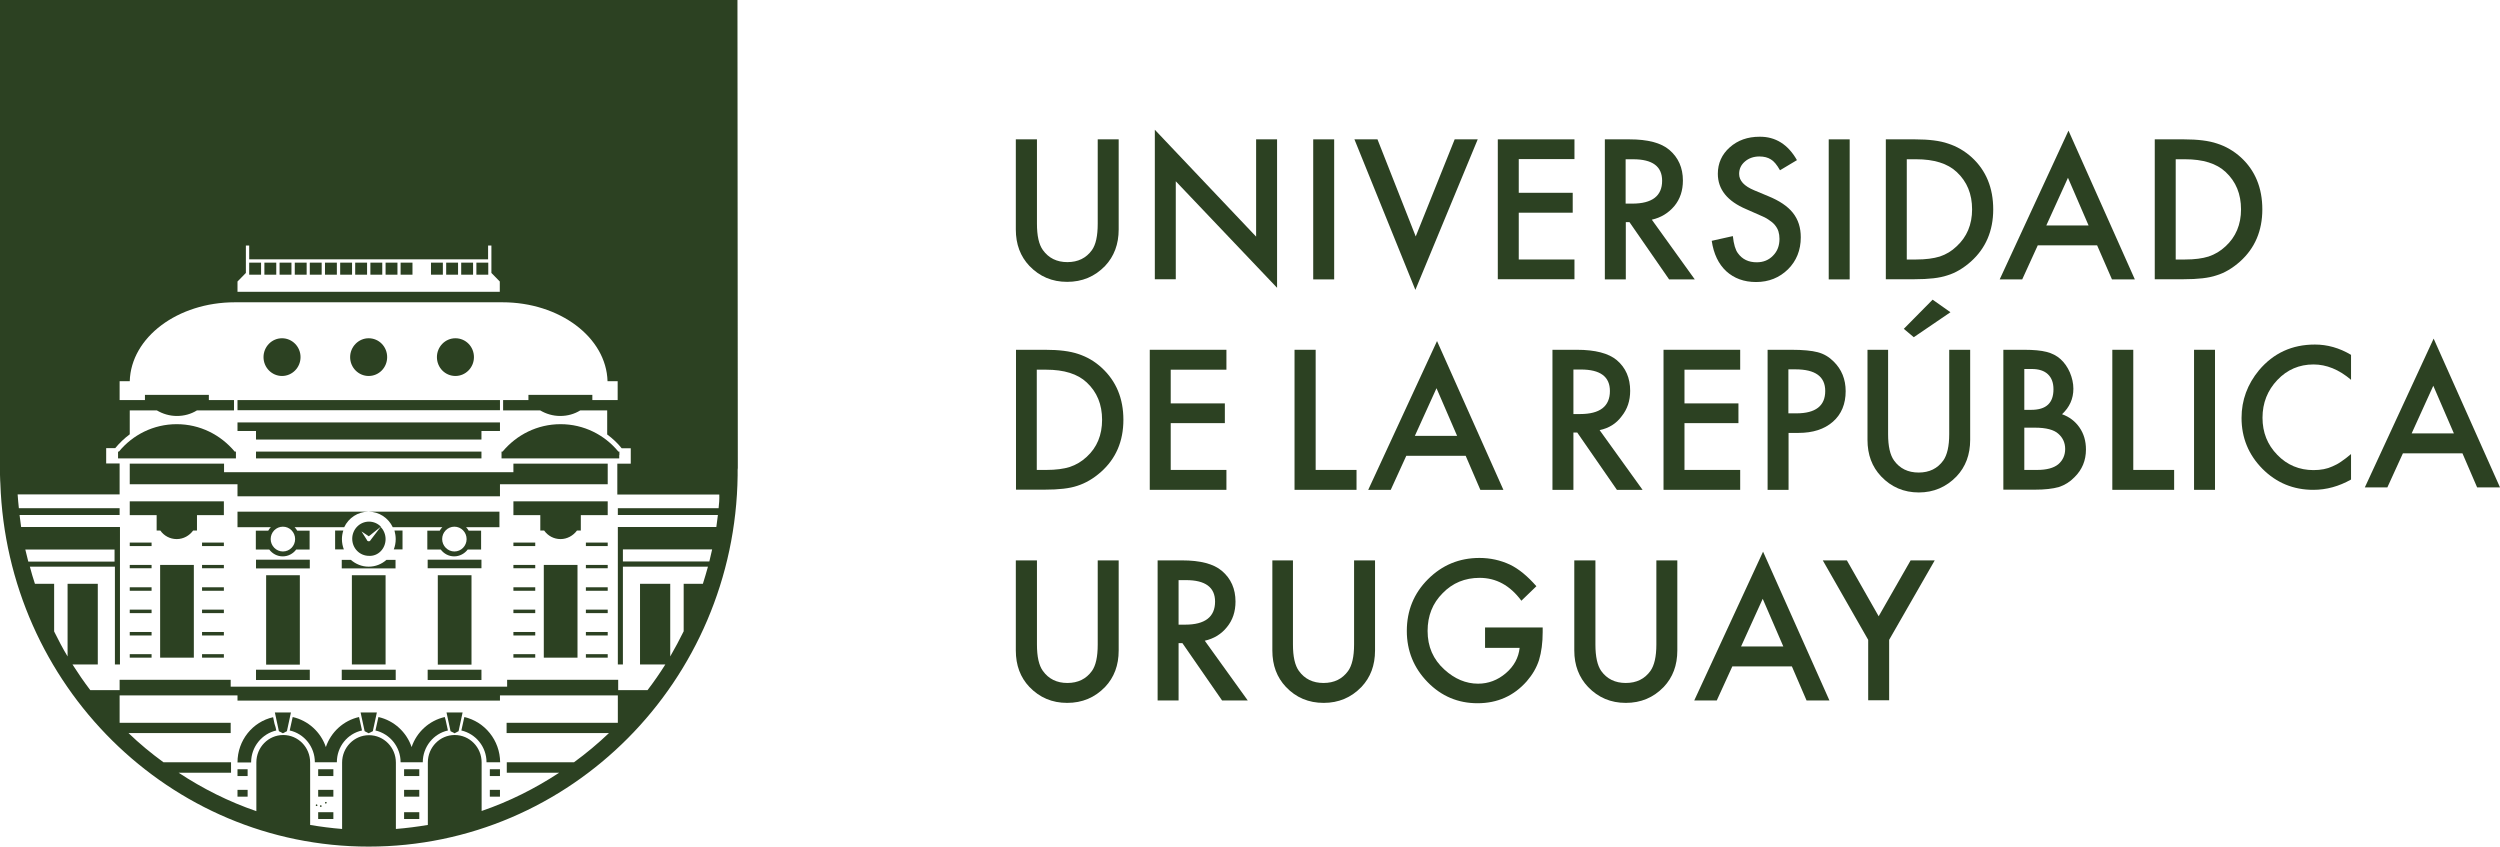
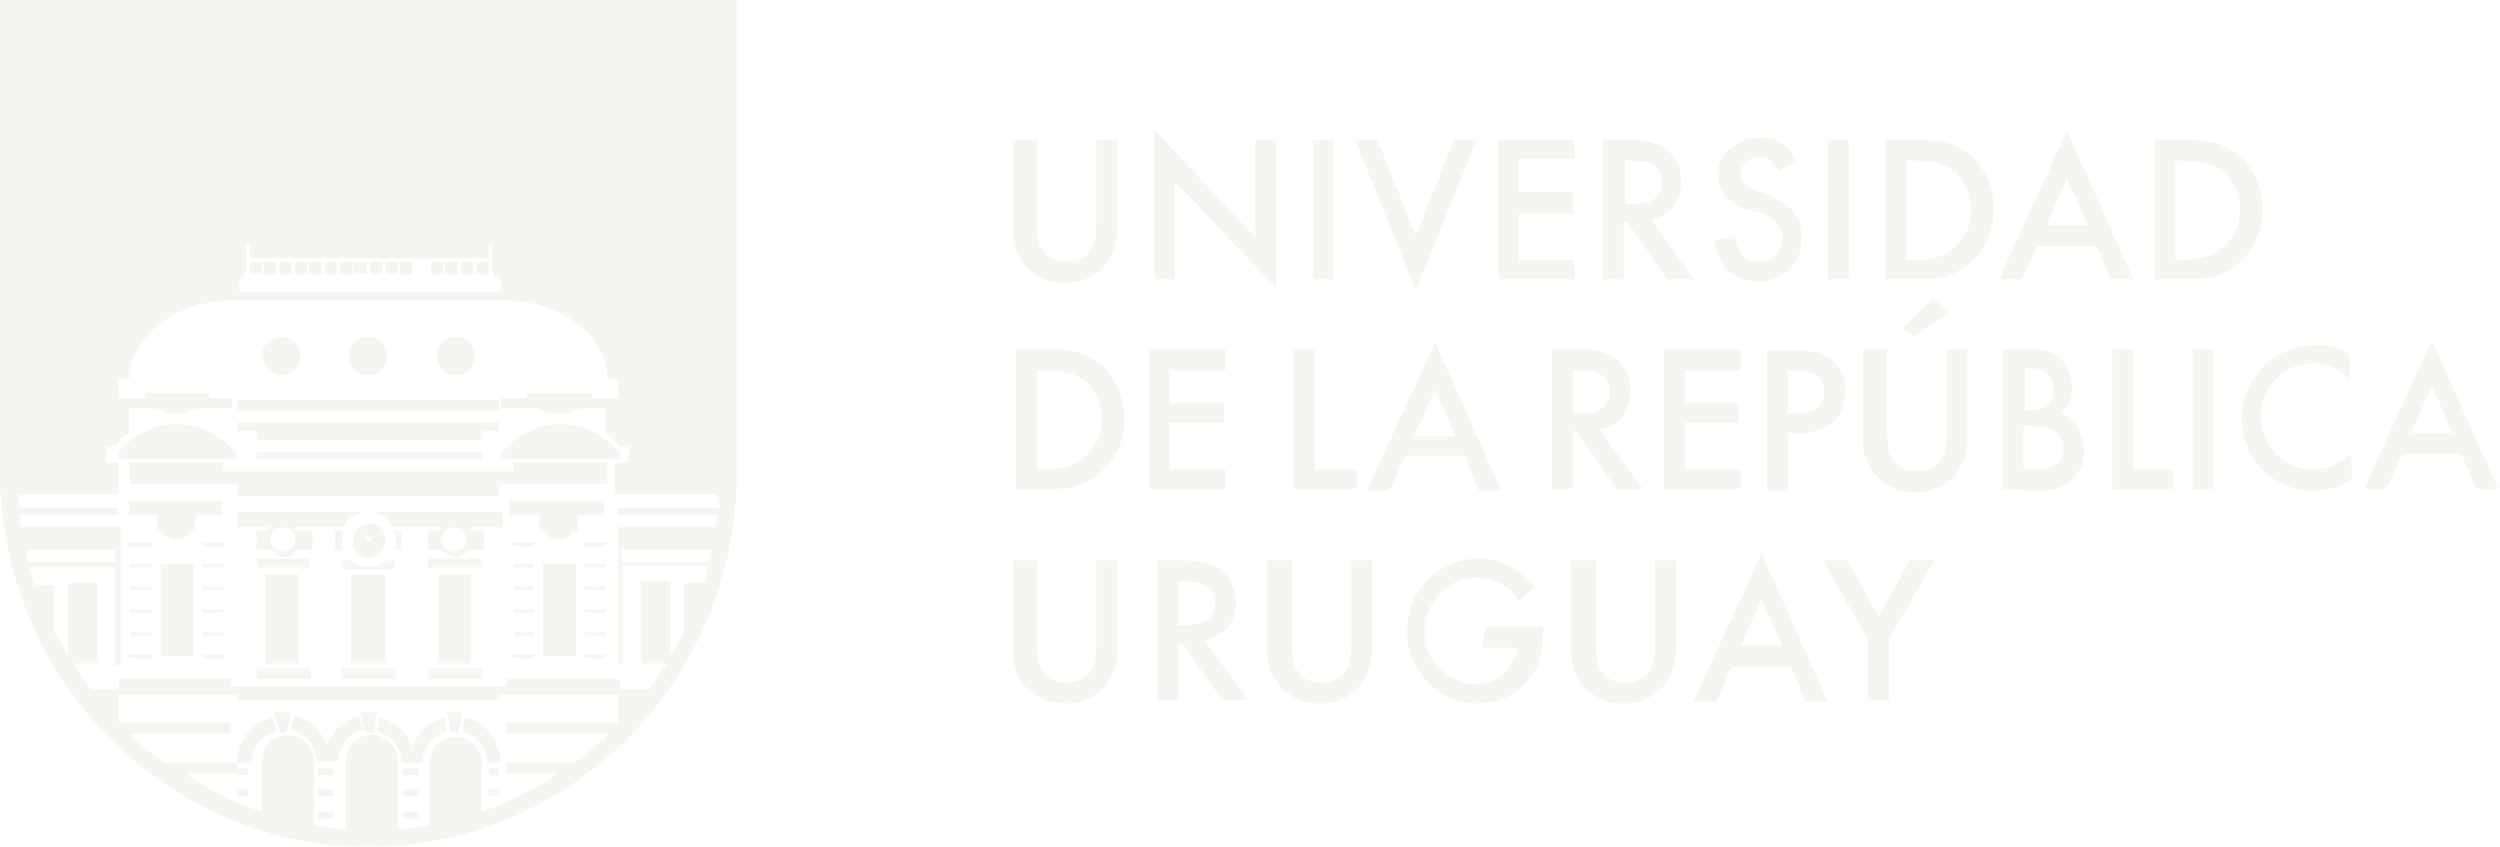
- <svg xmlns="http://www.w3.org/2000/svg" version="1.1" id="Capa_1" x="0px" y="0px" viewBox="0 0 143.16 48.48" style="enable-background:new 0 0 143.16 48.48;" xml:space="preserve">
+ <svg xmlns="http://www.w3.org/2000/svg" version="1.1" id="Capa_1" x="0px" y="0px" viewBox="0 0 143.2 48.5" style="enable-background:new 0 0 143.2 48.5;" xml:space="preserve">
  <style type="text/css">
- 	.st0{fill:#2C4122;}
+ 	.st0{fill:#F5F5F2;}
</style>
  <g>
-     <path class="st0" d="M59.38,7.98v4.83c0,0.69,0.11,1.19,0.34,1.51c0.33,0.46,0.8,0.69,1.4,0.69c0.61,0,1.08-0.23,1.41-0.69   c0.22-0.31,0.33-0.81,0.33-1.51V7.98h1.2v5.16c0,0.84-0.26,1.54-0.78,2.09c-0.59,0.61-1.31,0.91-2.17,0.91   c-0.86,0-1.57-0.3-2.16-0.91c-0.52-0.55-0.78-1.24-0.78-2.09V7.98H59.38z" />
-     <polygon class="st0" points="66.13,15.99 66.13,7.43 71.93,13.55 71.93,7.98 73.13,7.98 73.13,16.48 67.33,10.38 67.33,15.99  " />
-     <rect x="75.2" y="7.98" class="st0" width="1.2" height="8.02" />
-     <polygon class="st0" points="78.88,7.98 81.07,13.54 83.3,7.98 84.62,7.98 81.05,16.6 77.56,7.98  " />
-     <polygon class="st0" points="90.16,9.11 86.97,9.11 86.97,11.04 90.06,11.04 90.06,12.18 86.97,12.18 86.97,14.86 90.16,14.86    90.16,15.99 85.77,15.99 85.77,7.98 90.16,7.98  " />
-     <path class="st0" d="M93.09,11.66h0.38c1.14,0,1.71-0.44,1.71-1.31c0-0.82-0.55-1.23-1.66-1.23h-0.43V11.66z M94.59,12.58   l2.46,3.42h-1.47l-2.27-3.28h-0.21v3.28h-1.2V7.98h1.41c1.05,0,1.81,0.2,2.28,0.6c0.52,0.44,0.78,1.03,0.78,1.76   c0,0.57-0.16,1.06-0.49,1.46C95.54,12.2,95.12,12.46,94.59,12.58" />
-     <path class="st0" d="M102.9,9.17l-0.97,0.58c-0.18-0.32-0.36-0.53-0.52-0.62c-0.17-0.11-0.39-0.17-0.66-0.17   c-0.33,0-0.61,0.1-0.83,0.29c-0.22,0.19-0.33,0.42-0.33,0.71c0,0.39,0.29,0.7,0.87,0.94l0.79,0.33c0.64,0.26,1.12,0.58,1.42,0.96   c0.3,0.38,0.45,0.84,0.45,1.4c0,0.74-0.25,1.35-0.73,1.83c-0.49,0.48-1.1,0.73-1.83,0.73c-0.69,0-1.26-0.21-1.71-0.62   c-0.44-0.41-0.72-0.99-0.83-1.74l1.21-0.27c0.05,0.47,0.15,0.8,0.29,0.98c0.25,0.35,0.61,0.52,1.08,0.52   c0.38,0,0.69-0.13,0.93-0.38c0.25-0.25,0.37-0.57,0.37-0.96c0-0.16-0.02-0.3-0.06-0.43c-0.04-0.13-0.11-0.25-0.2-0.36   c-0.09-0.11-0.21-0.21-0.35-0.3c-0.14-0.1-0.32-0.19-0.52-0.27L100,11.98c-1.09-0.46-1.63-1.14-1.63-2.03   c0-0.6,0.23-1.11,0.68-1.51c0.46-0.41,1.03-0.61,1.71-0.61C101.67,7.82,102.39,8.27,102.9,9.17" />
-     <rect x="104.72" y="7.98" class="st0" width="1.2" height="8.02" />
-     <path class="st0" d="M109.19,14.86h0.54c0.54,0,0.99-0.06,1.35-0.17c0.36-0.12,0.68-0.31,0.96-0.58c0.59-0.54,0.89-1.25,0.89-2.12   c0-0.88-0.29-1.59-0.88-2.14c-0.52-0.49-1.3-0.73-2.32-0.73h-0.54V14.86z M107.99,16V7.98h1.67c0.8,0,1.43,0.08,1.89,0.24   c0.5,0.16,0.95,0.42,1.36,0.79c0.82,0.75,1.23,1.75,1.23,2.98c0,1.23-0.43,2.23-1.28,2.99c-0.43,0.38-0.88,0.65-1.35,0.79   c-0.44,0.15-1.06,0.22-1.87,0.22H107.99z" />
-     <path class="st0" d="M119.6,12.91l-1.18-2.73l-1.24,2.73H119.6z M120.09,14.05h-3.4l-0.89,1.95h-1.29l3.94-8.52l3.8,8.52h-1.31   L120.09,14.05z" />
-     <path class="st0" d="M124.59,14.86h0.54c0.54,0,0.99-0.06,1.34-0.17c0.36-0.12,0.68-0.31,0.97-0.58c0.59-0.54,0.89-1.25,0.89-2.12   c0-0.88-0.29-1.59-0.88-2.14c-0.52-0.49-1.3-0.73-2.32-0.73h-0.54V14.86z M123.39,16V7.98h1.67c0.8,0,1.43,0.08,1.9,0.24   c0.5,0.16,0.95,0.42,1.36,0.79c0.82,0.75,1.23,1.75,1.23,2.98c0,1.23-0.43,2.23-1.28,2.99c-0.43,0.38-0.88,0.65-1.35,0.79   c-0.44,0.15-1.06,0.22-1.87,0.22H123.39z" />
-     <path class="st0" d="M59.38,26.91h0.54c0.54,0,0.99-0.06,1.34-0.17c0.36-0.12,0.68-0.31,0.97-0.58c0.59-0.54,0.88-1.25,0.88-2.12   c0-0.88-0.29-1.59-0.88-2.14c-0.52-0.49-1.3-0.73-2.32-0.73h-0.54V26.91z M58.18,28.05v-8.02h1.67c0.8,0,1.43,0.08,1.89,0.24   c0.5,0.16,0.95,0.42,1.36,0.8c0.82,0.76,1.23,1.75,1.23,2.97c0,1.23-0.43,2.23-1.29,2.99c-0.43,0.38-0.88,0.64-1.35,0.79   c-0.44,0.15-1.06,0.22-1.87,0.22H58.18z" />
-     <polygon class="st0" points="70.23,21.17 67.04,21.17 67.04,23.1 70.14,23.1 70.14,24.23 67.04,24.23 67.04,26.91 70.23,26.91    70.23,28.05 65.84,28.05 65.84,20.03 70.23,20.03  " />
-     <polygon class="st0" points="75.34,20.03 75.34,26.91 77.68,26.91 77.68,28.05 74.13,28.05 74.13,20.03  " />
-     <path class="st0" d="M83.44,24.96l-1.18-2.73l-1.24,2.73H83.44z M83.93,26.1h-3.4l-0.89,1.95h-1.29l3.94-8.52l3.8,8.52h-1.32   L83.93,26.1z" />
-     <path class="st0" d="M90.1,23.71h0.38c1.14,0,1.71-0.44,1.71-1.32c0-0.82-0.55-1.23-1.66-1.23H90.1V23.71z M91.6,24.63l2.46,3.42   h-1.47l-2.27-3.28H90.1v3.28h-1.2v-8.02h1.4c1.05,0,1.81,0.2,2.28,0.59c0.52,0.44,0.77,1.03,0.77,1.76c0,0.57-0.16,1.05-0.49,1.46   C92.55,24.26,92.13,24.52,91.6,24.63" />
-     <polygon class="st0" points="99.65,21.17 96.46,21.17 96.46,23.1 99.55,23.1 99.55,24.23 96.46,24.23 96.46,26.91 99.65,26.91    99.65,28.05 95.26,28.05 95.26,20.03 99.65,20.03  " />
-     <path class="st0" d="M102.42,23.67h0.45c1.1,0,1.65-0.43,1.65-1.28c0-0.83-0.57-1.24-1.71-1.24h-0.4V23.67z M102.42,24.79v3.26   h-1.2v-8.02h1.36c0.67,0,1.17,0.05,1.51,0.14c0.35,0.09,0.65,0.27,0.91,0.53c0.46,0.45,0.69,1.02,0.69,1.7   c0,0.73-0.24,1.32-0.73,1.75c-0.49,0.43-1.15,0.64-1.97,0.64H102.42z" />
-     <path class="st0" d="M111.69,17.88l-2.1,1.43l-0.57-0.48l1.65-1.67L111.69,17.88z M108.12,20.03v4.83c0,0.69,0.11,1.19,0.34,1.51   c0.33,0.46,0.8,0.69,1.41,0.69c0.61,0,1.08-0.23,1.41-0.69c0.22-0.31,0.34-0.81,0.34-1.51v-4.83h1.2v5.16   c0,0.84-0.26,1.54-0.78,2.09c-0.59,0.61-1.31,0.92-2.16,0.92c-0.86,0-1.58-0.31-2.16-0.92c-0.52-0.55-0.78-1.24-0.78-2.09v-5.16   H108.12z" />
-     <path class="st0" d="M115.92,26.91h0.74c0.54,0,0.94-0.11,1.2-0.32c0.27-0.23,0.4-0.53,0.4-0.88c0-0.35-0.13-0.64-0.39-0.87   c-0.25-0.23-0.7-0.35-1.34-0.35h-0.61V26.91z M115.92,23.47h0.38c0.45,0,0.77-0.1,0.98-0.3c0.21-0.2,0.31-0.49,0.31-0.88   c0-0.38-0.11-0.66-0.32-0.86c-0.21-0.2-0.52-0.3-0.93-0.3h-0.42V23.47z M114.72,28.05v-8.02h1.2c0.53,0,0.96,0.04,1.27,0.12   c0.32,0.08,0.59,0.22,0.81,0.42c0.22,0.2,0.4,0.46,0.53,0.76c0.13,0.31,0.2,0.62,0.2,0.93c0,0.58-0.22,1.06-0.65,1.46   c0.42,0.15,0.75,0.4,1,0.76c0.25,0.36,0.37,0.78,0.37,1.26c0,0.63-0.22,1.16-0.66,1.59c-0.26,0.27-0.56,0.45-0.89,0.56   c-0.36,0.1-0.81,0.15-1.36,0.15H114.72z" />
-     <polygon class="st0" points="122.16,20.03 122.16,26.91 124.5,26.91 124.5,28.05 120.96,28.05 120.96,20.03  " />
-     <rect x="125.64" y="20.03" class="st0" width="1.2" height="8.02" />
-     <path class="st0" d="M134.63,20.32v1.43c-0.69-0.59-1.41-0.88-2.15-0.88c-0.82,0-1.51,0.3-2.07,0.89   c-0.56,0.59-0.85,1.31-0.85,2.16c0,0.84,0.28,1.55,0.85,2.13c0.56,0.58,1.26,0.87,2.07,0.87c0.42,0,0.78-0.07,1.08-0.21   c0.17-0.07,0.34-0.16,0.51-0.28c0.18-0.12,0.36-0.26,0.56-0.43v1.46c-0.69,0.39-1.41,0.59-2.16,0.59c-1.14,0-2.11-0.4-2.91-1.2   c-0.8-0.81-1.2-1.78-1.2-2.92c0-1.02,0.34-1.93,1-2.73c0.83-0.98,1.89-1.47,3.2-1.47C133.27,19.73,133.96,19.92,134.63,20.32" />
-     <path class="st0" d="M140.52,24.82l-1.18-2.73l-1.24,2.73H140.52z M141.01,25.96h-3.41l-0.89,1.95h-1.29l3.94-8.52l3.8,8.52h-1.31   L141.01,25.96z" />
-     <path class="st0" d="M59.38,32.09v4.82c0,0.69,0.11,1.19,0.34,1.51c0.33,0.46,0.8,0.69,1.4,0.69c0.61,0,1.08-0.23,1.41-0.69   c0.22-0.31,0.33-0.81,0.33-1.51v-4.82h1.2v5.16c0,0.85-0.26,1.54-0.78,2.09c-0.59,0.61-1.31,0.91-2.17,0.91   c-0.86,0-1.57-0.3-2.16-0.91c-0.52-0.55-0.78-1.24-0.78-2.09v-5.16H59.38z" />
-     <path class="st0" d="M67.49,35.77h0.38c1.13,0,1.71-0.44,1.71-1.32c0-0.82-0.56-1.23-1.66-1.23h-0.43V35.77z M68.99,36.69   l2.46,3.42h-1.47l-2.27-3.28h-0.22v3.28h-1.2v-8.02h1.4c1.05,0,1.81,0.2,2.28,0.6c0.52,0.44,0.78,1.03,0.78,1.76   c0,0.57-0.16,1.06-0.49,1.46C69.94,36.31,69.52,36.57,68.99,36.69" />
-     <path class="st0" d="M74.04,32.09v4.82c0,0.69,0.11,1.19,0.34,1.51c0.33,0.46,0.8,0.69,1.41,0.69c0.61,0,1.08-0.23,1.41-0.69   c0.22-0.31,0.34-0.81,0.34-1.51v-4.82h1.2v5.16c0,0.85-0.26,1.54-0.78,2.09c-0.59,0.61-1.31,0.91-2.16,0.91   c-0.86,0-1.58-0.3-2.16-0.91c-0.52-0.55-0.78-1.24-0.78-2.09v-5.16H74.04z" />
-     <path class="st0" d="M85.05,35.93h3.29v0.27c0,0.6-0.07,1.14-0.21,1.6c-0.14,0.43-0.37,0.83-0.7,1.21   c-0.74,0.84-1.68,1.26-2.82,1.26c-1.11,0-2.07-0.4-2.86-1.21c-0.79-0.81-1.19-1.79-1.19-2.93c0-1.16,0.4-2.15,1.21-2.96   c0.81-0.81,1.79-1.22,2.95-1.22c0.62,0,1.2,0.13,1.74,0.38c0.52,0.25,1.02,0.67,1.52,1.24l-0.86,0.83   c-0.65-0.88-1.45-1.31-2.39-1.31c-0.84,0-1.55,0.29-2.12,0.88c-0.57,0.57-0.86,1.29-0.86,2.16c0,0.9,0.32,1.63,0.96,2.21   c0.59,0.54,1.24,0.81,1.93,0.81c0.59,0,1.12-0.2,1.59-0.6c0.47-0.4,0.73-0.89,0.79-1.45h-1.98V35.93z" />
-     <path class="st0" d="M91.36,32.09v4.82c0,0.69,0.11,1.19,0.33,1.51c0.33,0.46,0.8,0.69,1.41,0.69c0.61,0,1.08-0.23,1.41-0.69   c0.22-0.31,0.34-0.81,0.34-1.51v-4.82h1.2v5.16c0,0.85-0.26,1.54-0.78,2.09c-0.59,0.61-1.31,0.91-2.17,0.91   c-0.86,0-1.57-0.3-2.16-0.91c-0.52-0.55-0.79-1.24-0.79-2.09v-5.16H91.36z" />
-     <path class="st0" d="M102.12,37.02l-1.18-2.73l-1.24,2.73H102.12z M102.61,38.16H99.2l-0.89,1.95h-1.29l3.94-8.52l3.8,8.52h-1.31   L102.61,38.16z" />
-     <polygon class="st0" points="106.98,36.64 104.38,32.09 105.76,32.09 107.58,35.29 109.41,32.09 110.79,32.09 108.18,36.64    108.18,40.1 106.98,40.1  " />
-     <polygon class="st0" points="13.6,45.23 13.6,45.33 13.6,45.62 14.18,45.62 14.18,45.33 14.18,45.23  " />
-     <rect x="13.6" y="44.05" class="st0" width="0.58" height="0.39" />
-     <polygon class="st0" points="16.2,40.8 15.74,40.8 15.97,41.87 16.2,41.99 16.43,41.87 16.66,40.8  " />
-     <rect x="18.22" y="46.51" class="st0" width="0.87" height="0.39" />
-     <rect x="18.22" y="45.23" class="st0" width="0.87" height="0.39" />
-     <rect x="18.22" y="44.05" class="st0" width="0.87" height="0.39" />
-     <polygon class="st0" points="21.11,40.8 20.65,40.8 20.88,41.87 21.11,41.99 21.35,41.87 21.58,40.8  " />
-     <rect x="23.14" y="46.51" class="st0" width="0.87" height="0.39" />
-     <rect x="23.14" y="45.23" class="st0" width="0.87" height="0.39" />
-     <rect x="23.14" y="44.05" class="st0" width="0.87" height="0.39" />
-     <polygon class="st0" points="26.03,40.8 25.57,40.8 25.8,41.87 26.03,41.99 26.26,41.87 26.49,40.8  " />
-     <polygon class="st0" points="28.05,45.23 28.05,45.33 28.05,45.62 28.63,45.62 28.63,45.33 28.63,45.23  " />
-     <rect x="28.05" y="44.05" class="st0" width="0.58" height="0.39" />
-     <rect x="33.55" y="36.19" class="st0" width="1.25" height="0.2" />
-     <rect x="33.55" y="37.46" class="st0" width="1.25" height="0.2" />
-     <rect x="33.55" y="34.91" class="st0" width="1.25" height="0.2" />
-     <rect x="33.55" y="33.63" class="st0" width="1.25" height="0.2" />
-     <rect x="33.55" y="32.35" class="st0" width="1.25" height="0.19" />
-     <rect x="33.55" y="31.07" class="st0" width="1.25" height="0.2" />
-     <rect x="31.14" y="32.35" class="st0" width="1.93" height="5.31" />
-     <rect x="29.4" y="36.19" class="st0" width="1.25" height="0.2" />
-     <rect x="29.4" y="37.46" class="st0" width="1.25" height="0.2" />
-     <rect x="29.4" y="34.91" class="st0" width="1.25" height="0.2" />
-     <rect x="29.4" y="33.63" class="st0" width="1.25" height="0.2" />
-     <rect x="29.4" y="32.35" class="st0" width="1.25" height="0.19" />
-     <rect x="29.4" y="31.07" class="st0" width="1.25" height="0.2" />
-     <rect x="24.49" y="38.35" class="st0" width="3.08" height="0.59" />
-     <rect x="25.07" y="32.94" class="st0" width="1.93" height="5.12" />
-     <polygon class="st0" points="19.57,38.35 19.57,38.94 22.66,38.94 22.66,38.35 21.11,38.35  " />
-     <polygon class="st0" points="22.08,38.05 22.08,32.94 21.11,32.94 20.15,32.94 20.15,38.05 21.11,38.05  " />
-     <rect x="14.66" y="38.35" class="st0" width="3.08" height="0.59" />
-     <rect x="15.24" y="32.94" class="st0" width="1.93" height="5.12" />
-     <rect x="11.57" y="36.19" class="st0" width="1.25" height="0.2" />
-     <rect x="11.57" y="37.46" class="st0" width="1.25" height="0.2" />
-     <rect x="11.57" y="34.91" class="st0" width="1.25" height="0.2" />
-     <rect x="11.57" y="33.63" class="st0" width="1.25" height="0.2" />
-     <rect x="11.57" y="32.35" class="st0" width="1.25" height="0.19" />
-     <rect x="11.57" y="31.07" class="st0" width="1.25" height="0.2" />
-     <rect x="9.17" y="32.35" class="st0" width="1.93" height="5.31" />
-     <rect x="7.43" y="34.91" class="st0" width="1.25" height="0.2" />
-     <rect x="7.43" y="36.19" class="st0" width="1.25" height="0.2" />
-     <rect x="7.43" y="33.63" class="st0" width="1.25" height="0.2" />
-     <rect x="7.43" y="32.35" class="st0" width="1.25" height="0.19" />
-     <rect x="7.43" y="31.07" class="st0" width="1.25" height="0.2" />
-     <rect x="7.43" y="37.46" class="st0" width="1.25" height="0.2" />
-     <path class="st0" d="M16.15,21.53c0.58,0,1.06-0.48,1.06-1.08c0-0.6-0.48-1.08-1.06-1.08c-0.59,0-1.06,0.49-1.06,1.08   C15.09,21.05,15.57,21.53,16.15,21.53" />
-     <path class="st0" d="M21.11,21.53c0.59,0,1.06-0.48,1.06-1.08c0-0.6-0.47-1.08-1.06-1.08c-0.58,0-1.06,0.49-1.06,1.08   C20.05,21.05,20.53,21.53,21.11,21.53" />
-     <path class="st0" d="M26.08,21.53c0.58,0,1.06-0.48,1.06-1.08c0-0.6-0.47-1.08-1.06-1.08c-0.59,0-1.06,0.49-1.06,1.08   C25.02,21.05,25.49,21.53,26.08,21.53" />
-     <path class="st0" d="M13.5,25.86h-0.06c-0.8-0.96-1.99-1.57-3.32-1.57c-1.33,0-2.52,0.61-3.31,1.57H6.76v0.39h6.75V25.86z" />
-     <polygon class="st0" points="28.63,23.49 28.63,22.91 21.12,22.91 13.6,22.91 13.6,23.49 21.12,23.49  " />
-     <polygon class="st0" points="14.66,25.17 21.11,25.17 27.57,25.17 27.57,24.68 28.63,24.68 28.63,24.19 13.6,24.19 13.6,24.68    14.66,24.68  " />
-     <rect x="14.66" y="25.86" class="st0" width="12.91" height="0.39" />
-     <polygon class="st0" points="29.4,27.04 12.83,27.04 12.83,26.55 7.43,26.55 7.43,27.04 7.43,27.43 7.43,27.73 13.6,27.73    13.6,28.42 28.63,28.42 28.63,27.73 34.8,27.73 34.8,27.43 34.8,27.04 34.8,26.55 29.4,26.55  " />
-     <path class="st0" d="M7.43,29.5h1.54v0.88h0.21c0.21,0.3,0.55,0.49,0.94,0.49c0.39,0,0.73-0.2,0.94-0.49h0.22V29.5h1.54v-0.79H7.43   V29.5z" />
-     <path class="st0" d="M29.4,29.5h1.54v0.88h0.22c0.21,0.3,0.55,0.49,0.94,0.49c0.38,0,0.73-0.2,0.94-0.49h0.22V29.5h1.54v-0.79h-5.4   V29.5z" />
-     <path class="st0" d="M13.6,30.19h1.91c-0.06,0.06-0.11,0.12-0.15,0.2h-0.71v1.08h0.77c0.18,0.24,0.46,0.39,0.77,0.39   c0.32,0,0.6-0.16,0.77-0.39h0.77v-1.08h-0.71c-0.04-0.07-0.09-0.14-0.15-0.2h2.84c0.25-0.53,0.78-0.89,1.39-0.89H13.6V30.19z    M16.2,30.16c0.39,0,0.7,0.32,0.7,0.71c0,0.39-0.31,0.71-0.7,0.71c-0.38,0-0.7-0.32-0.7-0.71C15.5,30.48,15.81,30.16,16.2,30.16" />
-     <path class="st0" d="M22.49,30.19h2.84c-0.06,0.06-0.11,0.12-0.15,0.2h-0.71v1.08h0.77c0.18,0.24,0.46,0.39,0.77,0.39   c0.31,0,0.6-0.16,0.77-0.39h0.77v-1.08h-0.71c-0.04-0.07-0.09-0.14-0.15-0.2h1.91V29.3H21.1C21.71,29.3,22.24,29.66,22.49,30.19    M26.02,30.16c0.39,0,0.7,0.32,0.7,0.71c0,0.39-0.31,0.71-0.7,0.71c-0.38,0-0.7-0.32-0.7-0.71C25.32,30.48,25.63,30.16,26.02,30.16   " />
-     <path class="st0" d="M19.19,30.38v1.08h0.5c-0.07-0.18-0.11-0.38-0.11-0.59c0-0.17,0.03-0.34,0.08-0.49H19.19z" />
-     <path class="st0" d="M22.66,30.87c0,0.21-0.04,0.41-0.11,0.59h0.5v-1.08h-0.46C22.63,30.54,22.66,30.7,22.66,30.87" />
-     <path class="st0" d="M22.08,30.87c0-0.27-0.11-0.52-0.28-0.7l-0.58,0.76c0,0.01-0.01,0.01-0.01,0.02l0,0c0,0,0,0-0.01,0.01   c-0.01,0.01-0.01,0.01-0.02,0.02c-0.05,0.03-0.11,0.02-0.15-0.02c-0.01-0.01-0.02-0.02-0.02-0.04l-0.31-0.49l0.42,0.28l0.69-0.55   c-0.17-0.18-0.42-0.29-0.68-0.29c-0.53,0-0.96,0.44-0.96,0.98c0,0.55,0.43,0.98,0.96,0.98C21.65,31.86,22.08,31.42,22.08,30.87" />
-     <polygon class="st0" points="14.66,32.05 14.66,32.55 17.74,32.55 17.74,32.25 17.74,32.05  " />
-     <path class="st0" d="M21.11,32.45c-0.39,0-0.74-0.15-1.02-0.39h-0.52v0.49h1.54h1.54v-0.49h-0.52   C21.86,32.3,21.51,32.45,21.11,32.45" />
-     <rect x="24.49" y="32.05" class="st0" width="3.08" height="0.49" />
-     <path class="st0" d="M15.72,41.45l-0.08-0.38c-1.17,0.26-2.04,1.32-2.04,2.59h0.29h0.1h0.19h0.1h0.1c0-0.9,0.62-1.64,1.44-1.83   l-0.04-0.19L15.72,41.45z" />
-     <path class="st0" d="M20.6,41.24l-0.04-0.18c-0.89,0.2-1.61,0.86-1.9,1.72c-0.29-0.86-1.01-1.52-1.9-1.72l-0.04,0.18l-0.13,0.59   c0.82,0.18,1.44,0.93,1.44,1.82h0.1h0.1h0.19h0.1h0.29h0.09h0.19h0.1h0.1c0-0.9,0.61-1.64,1.44-1.82h0L20.6,41.24L20.6,41.24z" />
-     <path class="st0" d="M25.47,41.06c-0.89,0.2-1.61,0.86-1.9,1.72c-0.29-0.86-1.01-1.52-1.9-1.72l-0.04,0.18l-0.13,0.59   c0.82,0.19,1.44,0.93,1.44,1.82h0.1h0.1h0.2h0.09h0.29h0.1h0.19h0.1h0.1c0-0.89,0.62-1.64,1.44-1.82l-0.13-0.59L25.47,41.06z" />
-     <path class="st0" d="M26.59,41.06l-0.04,0.18l-0.13,0.59c0.82,0.19,1.44,0.93,1.44,1.82h0.1h0.1h0.19h0.1h0.29   C28.63,42.39,27.76,41.33,26.59,41.06" />
-     <path class="st0" d="M18.13,46.06c-0.03,0-0.05,0.02-0.05,0.05c0,0.03,0.02,0.05,0.05,0.05c0.03,0,0.05-0.02,0.05-0.05   C18.18,46.09,18.15,46.06,18.13,46.06" />
-     <path class="st0" d="M18.42,46.16c0-0.03-0.02-0.05-0.05-0.05c-0.03,0-0.05,0.02-0.05,0.05c0,0.03,0.02,0.05,0.05,0.05   C18.39,46.21,18.42,46.19,18.42,46.16" />
-     <path class="st0" d="M18.71,45.97c0-0.02-0.02-0.05-0.05-0.05c-0.03,0-0.05,0.02-0.05,0.05c0,0.03,0.02,0.05,0.05,0.05   C18.68,46.02,18.71,45.99,18.71,45.97" />
-     <rect x="17.74" y="15.04" class="st0" width="0.68" height="0.69" />
-     <rect x="18.61" y="15.04" class="st0" width="0.68" height="0.69" />
-     <rect x="20.34" y="15.04" class="st0" width="0.68" height="0.69" />
-     <rect x="21.21" y="15.04" class="st0" width="0.68" height="0.69" />
-     <rect x="19.48" y="15.04" class="st0" width="0.68" height="0.69" />
-     <rect x="16.88" y="15.04" class="st0" width="0.68" height="0.69" />
-     <rect x="14.27" y="15.04" class="st0" width="0.68" height="0.69" />
-     <rect x="15.14" y="15.04" class="st0" width="0.68" height="0.69" />
-     <rect x="16.01" y="15.04" class="st0" width="0.68" height="0.69" />
-     <rect x="27.28" y="15.04" class="st0" width="0.68" height="0.69" />
-     <rect x="26.41" y="15.04" class="st0" width="0.68" height="0.69" />
-     <rect x="25.55" y="15.04" class="st0" width="0.68" height="0.69" />
-     <path class="st0" d="M41.15,29.1h-5.77v0.39h5.73c-0.03,0.23-0.06,0.46-0.09,0.69h-5.35h-0.29v1.08v0.2v0.2v0.49v0.3v5.6h0.29v-5.6   h4.87c-0.09,0.33-0.19,0.66-0.29,0.98h-1.1v2.72c-0.24,0.49-0.5,0.97-0.77,1.44v-4.16h-1.73v4.62h1.45c-0.32,0.51-0.66,1-1.02,1.47   h-1.68v-0.59h-6.36v0.21v0.08v0.1h-0.77H13.7h-0.1h-0.39v-0.1v-0.17v-0.12H6.85v0.59H5.17c-0.36-0.47-0.7-0.97-1.02-1.47H5.6v-4.62   H3.87v4.16c-0.28-0.46-0.53-0.95-0.77-1.43v-2.73h-1.1c-0.11-0.32-0.2-0.65-0.29-0.98h4.87v5.6h0.29v-5.6v-0.3v-0.49v-0.2v-0.2   v-1.08H6.56H1.21c-0.03-0.23-0.06-0.46-0.09-0.69h5.73V29.1H1.08c-0.03-0.26-0.05-0.52-0.07-0.79h0.44h5.4v-1.77H6.08v-0.88H6.6   c0.24-0.29,0.52-0.56,0.83-0.79V23.5h1.55c0.34,0.2,0.73,0.32,1.15,0.32c0.42,0,0.81-0.11,1.15-0.32h1.54h0.58v-0.59h-1.44v-0.3   H8.3v0.3H6.85v-0.98v-0.1h0.58c0.07-2.51,2.74-4.52,6.02-4.52c0.02,0,0.04,0,0.06,0c0.03,0,0.05,0,0.08,0h7.51h7.52   c0.03,0,0.05,0,0.08,0c0.02,0,0.04,0,0.07,0c3.28,0,5.95,2.01,6.02,4.52h0.58v1.08h-1.45v-0.3h-3.66v0.3h-1.45v0.59h2.12   c0.34,0.2,0.73,0.32,1.15,0.32c0.42,0,0.81-0.11,1.15-0.32h1.54v1.38c0.31,0.23,0.59,0.49,0.83,0.79h0.52v0.88h-0.77v1.77h5.43   h0.41C41.2,28.58,41.18,28.85,41.15,29.1 M40.62,32.15h-4.95v-0.69h5.11C40.72,31.7,40.67,31.93,40.62,32.15 M35.38,41.39h-6.36   h-0.01v0.59h5.86c-0.63,0.6-1.3,1.16-2,1.67h-0.02h-1.37h-2.46v0.6h2.46h0.5h0.04c-1.37,0.9-2.86,1.65-4.44,2.19v-0.02v-0.04v-2.72   c0-0.87-0.69-1.57-1.54-1.57c-0.85,0-1.54,0.7-1.54,1.57v2.72v0.83v0.03c-0.6,0.1-1.21,0.18-1.83,0.23v-0.03v-0.57v-3.2   c0-0.87-0.69-1.57-1.54-1.57c-0.85,0-1.54,0.7-1.54,1.57v3.2v0.57v0.03c-0.62-0.05-1.23-0.13-1.83-0.23v-0.03v-0.99v-2.56   c0-0.87-0.69-1.57-1.54-1.57c-0.85,0-1.54,0.7-1.54,1.57v2.56v0.2v0.03c-1.58-0.54-3.07-1.29-4.45-2.2h0.03c0,0,0,0,0,0h2.97v-0.6   h-2.37H9.37H9.36c-0.7-0.51-1.38-1.07-2-1.67h5.85v-0.49v-0.1H6.85v-1.57h6.07h0.29h0.39v0.3h15.03v-0.3h0.39h6.36V41.39z    M1.45,31.47h5.11v0.69H1.62C1.56,31.93,1.51,31.7,1.45,31.47 M13.6,16.12l0.48-0.49v-1.57h0.19v0.79h6.84h6.84v-0.79h0.19v1.57   l0.48,0.49v0.59H13.6V16.12z M42.25,26.77L42.23,0H0v27.19c0,0.19,0.02,0.49,0.02,0.49c0.39,11.55,9.68,20.8,21.09,20.8   c11.57,0,20.98-9.48,21.13-21.25v-0.32C42.24,26.76,42.25,26.91,42.25,26.77" />
-     <rect x="24.68" y="15.04" class="st0" width="0.68" height="0.69" />
-     <rect x="22.08" y="15.04" class="st0" width="0.68" height="0.69" />
-     <rect x="22.94" y="15.04" class="st0" width="0.68" height="0.69" />
-     <path class="st0" d="M35.47,26.06v-0.2h-0.06c-0.79-0.96-1.98-1.57-3.31-1.57c-1.33,0-2.52,0.61-3.32,1.57h-0.06v0.39h6.74V26.06z" />
+     <path class="st0" d="M59.4,8v4.8c0,0.7,0.1,1.2,0.3,1.5c0.3,0.5,0.8,0.7,1.4,0.7c0.6,0,1.1-0.2,1.4-0.7c0.2-0.3,0.3-0.8,0.3-1.5V8   h1.2v5.2c0,0.8-0.3,1.5-0.8,2.1c-0.6,0.6-1.3,0.9-2.2,0.9c-0.9,0-1.6-0.3-2.2-0.9c-0.5-0.6-0.8-1.2-0.8-2.1V8H59.4z" />
+     <polygon class="st0" points="66.1,16 66.1,7.4 71.9,13.6 71.9,8 73.1,8 73.1,16.5 67.3,10.4 67.3,16  " />
+     <rect x="75.2" y="8" class="st0" width="1.2" height="8" />
+     <polygon class="st0" points="78.9,8 81.1,13.5 83.3,8 84.6,8 81.1,16.6 77.6,8  " />
+     <polygon class="st0" points="90.2,9.1 87,9.1 87,11 90.1,11 90.1,12.2 87,12.2 87,14.9 90.2,14.9 90.2,16 85.8,16 85.8,8 90.2,8     " />
+     <path class="st0" d="M93.1,11.7h0.4c1.1,0,1.7-0.4,1.7-1.3c0-0.8-0.6-1.2-1.7-1.2h-0.4C93.1,9.1,93.1,11.7,93.1,11.7z M94.6,12.6   L97,16h-1.5l-2.3-3.3h-0.2V16h-1.2V8h1.4c1.1,0,1.8,0.2,2.3,0.6c0.5,0.4,0.8,1,0.8,1.8c0,0.6-0.2,1.1-0.5,1.5   C95.5,12.2,95.1,12.5,94.6,12.6" />
+     <path class="st0" d="M102.9,9.2l-1,0.6c-0.2-0.3-0.4-0.5-0.5-0.6C101.2,9,101,9,100.8,9c-0.3,0-0.6,0.1-0.8,0.3s-0.3,0.4-0.3,0.7   c0,0.4,0.3,0.7,0.9,0.9l0.8,0.3c0.6,0.3,1.1,0.6,1.4,1c0.3,0.4,0.4,0.8,0.4,1.4c0,0.7-0.2,1.4-0.7,1.8c-0.5,0.5-1.1,0.7-1.8,0.7   c-0.7,0-1.3-0.2-1.7-0.6c-0.4-0.4-0.7-1-0.8-1.7l1.2-0.3c0.1,0.5,0.2,0.8,0.3,1c0.2,0.4,0.6,0.5,1.1,0.5c0.4,0,0.7-0.1,0.9-0.4   c0.2-0.2,0.4-0.6,0.4-1c0-0.2,0-0.3-0.1-0.4s-0.1-0.2-0.2-0.4s-0.2-0.2-0.3-0.3c-0.1-0.1-0.3-0.2-0.5-0.3L100,12   c-1.1-0.5-1.6-1.1-1.6-2c0-0.6,0.2-1.1,0.7-1.5c0.5-0.4,1-0.6,1.7-0.6C101.7,7.8,102.4,8.3,102.9,9.2" />
+     <rect x="104.7" y="8" class="st0" width="1.2" height="8" />
+     <path class="st0" d="M109.2,14.9h0.5c0.5,0,1-0.1,1.3-0.2c0.4-0.1,0.7-0.3,1-0.6c0.6-0.5,0.9-1.2,0.9-2.1c0-0.9-0.3-1.6-0.9-2.1   c-0.5-0.5-1.3-0.7-2.3-0.7h-0.5V14.9z M108,16V8h1.7c0.8,0,1.4,0.1,1.9,0.2c0.5,0.2,0.9,0.4,1.4,0.8c0.8,0.8,1.2,1.8,1.2,3   s-0.4,2.2-1.3,3c-0.4,0.4-0.9,0.6-1.3,0.8c-0.4,0.1-1.1,0.2-1.9,0.2L108,16L108,16z" />
+     <path class="st0" d="M119.6,12.9l-1.2-2.7l-1.2,2.7H119.6z M120.1,14.1h-3.4l-0.9,1.9h-1.3l3.9-8.5l3.8,8.5h-1.3L120.1,14.1z" />
+     <path class="st0" d="M124.6,14.9h0.5c0.5,0,1-0.1,1.3-0.2c0.4-0.1,0.7-0.3,1-0.6c0.6-0.5,0.9-1.2,0.9-2.1c0-0.9-0.3-1.6-0.9-2.1   c-0.5-0.5-1.3-0.7-2.3-0.7h-0.5C124.6,9.1,124.6,14.9,124.6,14.9z M123.4,16V8h1.7c0.8,0,1.4,0.1,1.9,0.2c0.5,0.2,0.9,0.4,1.4,0.8   c0.8,0.8,1.2,1.8,1.2,3s-0.4,2.2-1.3,3c-0.4,0.4-0.9,0.6-1.3,0.8c-0.4,0.1-1.1,0.2-1.9,0.2L123.4,16L123.4,16z" />
+     <path class="st0" d="M59.4,26.9h0.5c0.5,0,1-0.1,1.3-0.2c0.4-0.1,0.7-0.3,1-0.6c0.6-0.5,0.9-1.2,0.9-2.1c0-0.9-0.3-1.6-0.9-2.1   c-0.5-0.5-1.3-0.7-2.3-0.7h-0.5L59.4,26.9L59.4,26.9z M58.2,28v-8h1.7c0.8,0,1.4,0.1,1.9,0.2c0.5,0.2,1,0.4,1.4,0.8   c0.8,0.8,1.2,1.8,1.2,3c0,1.2-0.4,2.2-1.3,3c-0.4,0.4-0.9,0.6-1.3,0.8C61.3,28,60.6,28,59.8,28L58.2,28L58.2,28z" />
+     <polygon class="st0" points="70.2,21.2 67,21.2 67,23.1 70.1,23.1 70.1,24.2 67,24.2 67,26.9 70.2,26.9 70.2,28 65.8,28 65.8,20    70.2,20  " />
+     <polygon class="st0" points="75.3,20 75.3,26.9 77.7,26.9 77.7,28 74.1,28 74.1,20  " />
+     <path class="st0" d="M83.4,25l-1.2-2.7L81,25H83.4z M83.9,26.1h-3.4l-0.9,2h-1.3l3.9-8.5l3.8,8.5h-1.3L83.9,26.1z" />
+     <path class="st0" d="M90.1,23.7h0.4c1.1,0,1.7-0.4,1.7-1.3c0-0.8-0.6-1.2-1.7-1.2h-0.4V23.7z M91.6,24.6l2.5,3.4h-1.5l-2.3-3.3   h-0.2V28h-1.2v-8h1.4c1.1,0,1.8,0.2,2.3,0.6c0.5,0.4,0.8,1,0.8,1.8c0,0.6-0.2,1-0.5,1.5C92.6,24.3,92.1,24.5,91.6,24.6" />
+     <polygon class="st0" points="99.7,21.2 96.5,21.2 96.5,23.1 99.6,23.1 99.6,24.2 96.5,24.2 96.5,26.9 99.7,26.9 99.7,28 95.3,28    95.3,20 99.7,20  " />
+     <path class="st0" d="M102.4,23.7h0.4c1.1,0,1.7-0.4,1.7-1.3c0-0.8-0.6-1.2-1.7-1.2h-0.4L102.4,23.7L102.4,23.7z M102.4,24.8v3.3   h-1.2v-8h1.4c0.7,0,1.2,0,1.5,0.1c0.3,0.1,0.7,0.3,0.9,0.5c0.5,0.5,0.7,1,0.7,1.7c0,0.7-0.2,1.3-0.7,1.8c-0.5,0.4-1.2,0.6-2,0.6   H102.4z" />
+     <path class="st0" d="M111.7,17.9l-2.1,1.4l-0.6-0.5l1.7-1.7L111.7,17.9z M108.1,20v4.8c0,0.7,0.1,1.2,0.3,1.5   c0.3,0.5,0.8,0.7,1.4,0.7s1.1-0.2,1.4-0.7c0.2-0.3,0.3-0.8,0.3-1.5V20h1.2v5.2c0,0.8-0.3,1.5-0.8,2.1c-0.6,0.6-1.3,0.9-2.2,0.9   c-0.9,0-1.6-0.3-2.2-0.9c-0.5-0.5-0.8-1.2-0.8-2.1V20H108.1z" />
+     <path class="st0" d="M115.9,26.9h0.7c0.5,0,0.9-0.1,1.2-0.3c0.3-0.2,0.4-0.5,0.4-0.9c0-0.4-0.1-0.6-0.4-0.9   c-0.2-0.2-0.7-0.4-1.3-0.4h-0.6V26.9z M115.9,23.5h0.4c0.4,0,0.8-0.1,1-0.3c0.2-0.2,0.3-0.5,0.3-0.9c0-0.4-0.1-0.7-0.3-0.9   s-0.5-0.3-0.9-0.3h-0.4V23.5z M114.7,28v-8h1.2c0.5,0,1,0,1.3,0.1c0.3,0.1,0.6,0.2,0.8,0.4s0.4,0.5,0.5,0.8   c0.1,0.3,0.2,0.6,0.2,0.9c0,0.6-0.2,1.1-0.7,1.5c0.4,0.1,0.8,0.4,1,0.8s0.4,0.8,0.4,1.3c0,0.6-0.2,1.2-0.7,1.6   c-0.3,0.3-0.6,0.5-0.9,0.6c-0.4,0.1-0.8,0.1-1.4,0.1L114.7,28L114.7,28z" />
+     <polygon class="st0" points="122.2,20 122.2,26.9 124.5,26.9 124.5,28 121,28 121,20  " />
+     <rect x="125.6" y="20" class="st0" width="1.2" height="8" />
+     <path class="st0" d="M134.6,20.3v1.4c-0.7-0.6-1.4-0.9-2.1-0.9c-0.8,0-1.5,0.3-2.1,0.9c-0.6,0.6-0.9,1.3-0.9,2.2   c0,0.8,0.3,1.5,0.9,2.1c0.6,0.6,1.3,0.9,2.1,0.9c0.4,0,0.8-0.1,1.1-0.2c0.2-0.1,0.3-0.2,0.5-0.3c0.2-0.1,0.4-0.3,0.6-0.4v1.5   c-0.7,0.4-1.4,0.6-2.2,0.6c-1.1,0-2.1-0.4-2.9-1.2c-0.8-0.8-1.2-1.8-1.2-2.9c0-1,0.3-1.9,1-2.7c0.8-1,1.9-1.5,3.2-1.5   C133.3,19.7,134,19.9,134.6,20.3" />
+     <path class="st0" d="M140.5,24.8l-1.2-2.7l-1.2,2.7H140.5z M141,26h-3.4l-0.9,2h-1.3l3.9-8.5l3.8,8.5h-1.3L141,26z" />
+     <path class="st0" d="M59.4,32.1v4.8c0,0.7,0.1,1.2,0.3,1.5c0.3,0.5,0.8,0.7,1.4,0.7c0.6,0,1.1-0.2,1.4-0.7c0.2-0.3,0.3-0.8,0.3-1.5   v-4.8h1.2v5.2c0,0.8-0.3,1.5-0.8,2.1c-0.6,0.6-1.3,0.9-2.2,0.9c-0.9,0-1.6-0.3-2.2-0.9c-0.5-0.5-0.8-1.2-0.8-2.1v-5.2H59.4z" />
+     <path class="st0" d="M67.5,35.8h0.4c1.1,0,1.7-0.4,1.7-1.3c0-0.8-0.6-1.2-1.7-1.2h-0.4C67.5,33.2,67.5,35.8,67.5,35.8z M69,36.7   l2.5,3.4H70l-2.3-3.3h-0.2v3.3h-1.2v-8h1.4c1.1,0,1.8,0.2,2.3,0.6c0.5,0.4,0.8,1,0.8,1.8c0,0.6-0.2,1.1-0.5,1.5   C69.9,36.3,69.5,36.6,69,36.7" />
+     <path class="st0" d="M74,32.1v4.8c0,0.7,0.1,1.2,0.3,1.5c0.3,0.5,0.8,0.7,1.4,0.7s1.1-0.2,1.4-0.7c0.2-0.3,0.3-0.8,0.3-1.5v-4.8   h1.2v5.2c0,0.8-0.3,1.5-0.8,2.1c-0.6,0.6-1.3,0.9-2.2,0.9c-0.9,0-1.6-0.3-2.2-0.9c-0.5-0.5-0.8-1.2-0.8-2.1v-5.2H74z" />
+     <path class="st0" d="M85.1,35.9h3.3v0.3c0,0.6-0.1,1.1-0.2,1.6c-0.1,0.4-0.4,0.8-0.7,1.2c-0.7,0.8-1.7,1.3-2.8,1.3   c-1.1,0-2.1-0.4-2.9-1.2c-0.8-0.8-1.2-1.8-1.2-2.9c0-1.2,0.4-2.2,1.2-3c0.8-0.8,1.8-1.2,2.9-1.2c0.6,0,1.2,0.1,1.7,0.4   c0.5,0.2,1,0.7,1.5,1.2l-0.9,0.8c-0.7-0.9-1.4-1.3-2.4-1.3c-0.8,0-1.6,0.3-2.1,0.9c-0.6,0.6-0.9,1.3-0.9,2.2c0,0.9,0.3,1.6,1,2.2   c0.6,0.5,1.2,0.8,1.9,0.8c0.6,0,1.1-0.2,1.6-0.6c0.5-0.4,0.7-0.9,0.8-1.5h-2L85.1,35.9L85.1,35.9z" />
+     <path class="st0" d="M91.4,32.1v4.8c0,0.7,0.1,1.2,0.3,1.5c0.3,0.5,0.8,0.7,1.4,0.7s1.1-0.2,1.4-0.7c0.2-0.3,0.3-0.8,0.3-1.5v-4.8   h1.2v5.2c0,0.8-0.3,1.5-0.8,2.1c-0.6,0.6-1.3,0.9-2.2,0.9s-1.6-0.3-2.2-0.9c-0.5-0.5-0.8-1.2-0.8-2.1v-5.2H91.4z" />
+     <path class="st0" d="M102.1,37l-1.2-2.7L99.7,37H102.1z M102.6,38.2h-3.4l-0.9,2H97l3.9-8.5l3.8,8.5h-1.3L102.6,38.2z" />
+     <polygon class="st0" points="107,36.6 104.4,32.1 105.8,32.1 107.6,35.3 109.4,32.1 110.8,32.1 108.2,36.6 108.2,40.1 107,40.1     " />
+     <polygon class="st0" points="13.6,45.2 13.6,45.3 13.6,45.6 14.2,45.6 14.2,45.3 14.2,45.2  " />
+     <rect x="13.6" y="44" class="st0" width="0.6" height="0.4" />
+     <polygon class="st0" points="16.2,40.8 15.7,40.8 16,41.9 16.2,42 16.4,41.9 16.7,40.8  " />
+     <rect x="18.2" y="46.5" class="st0" width="0.9" height="0.4" />
+     <rect x="18.2" y="45.2" class="st0" width="0.9" height="0.4" />
+     <rect x="18.2" y="44" class="st0" width="0.9" height="0.4" />
+     <polygon class="st0" points="21.1,40.8 20.6,40.8 20.9,41.9 21.1,42 21.4,41.9 21.6,40.8  " />
+     <rect x="23.1" y="46.5" class="st0" width="0.9" height="0.4" />
+     <rect x="23.1" y="45.2" class="st0" width="0.9" height="0.4" />
+     <rect x="23.1" y="44" class="st0" width="0.9" height="0.4" />
+     <polygon class="st0" points="26,40.8 25.6,40.8 25.8,41.9 26,42 26.3,41.9 26.5,40.8  " />
+     <polygon class="st0" points="28,45.2 28,45.3 28,45.6 28.6,45.6 28.6,45.3 28.6,45.2  " />
+     <rect x="28" y="44" class="st0" width="0.6" height="0.4" />
+     <rect x="33.5" y="36.2" class="st0" width="1.2" height="0.2" />
+     <rect x="33.5" y="37.5" class="st0" width="1.2" height="0.2" />
+     <rect x="33.5" y="34.9" class="st0" width="1.2" height="0.2" />
+     <rect x="33.5" y="33.6" class="st0" width="1.2" height="0.2" />
+     <rect x="33.5" y="32.3" class="st0" width="1.2" height="0.2" />
+     <rect x="33.5" y="31.1" class="st0" width="1.2" height="0.2" />
+     <rect x="31.1" y="32.3" class="st0" width="1.9" height="5.3" />
+     <rect x="29.4" y="36.2" class="st0" width="1.2" height="0.2" />
+     <rect x="29.4" y="37.5" class="st0" width="1.2" height="0.2" />
+     <rect x="29.4" y="34.9" class="st0" width="1.2" height="0.2" />
+     <rect x="29.4" y="33.6" class="st0" width="1.2" height="0.2" />
+     <rect x="29.4" y="32.3" class="st0" width="1.2" height="0.2" />
+     <rect x="29.4" y="31.1" class="st0" width="1.2" height="0.2" />
+     <rect x="24.5" y="38.3" class="st0" width="3.1" height="0.6" />
+     <rect x="25.1" y="32.9" class="st0" width="1.9" height="5.1" />
+     <polygon class="st0" points="19.6,38.3 19.6,38.9 22.7,38.9 22.7,38.3 21.1,38.3  " />
+     <polygon class="st0" points="22.1,38 22.1,32.9 21.1,32.9 20.1,32.9 20.1,38 21.1,38  " />
+     <rect x="14.7" y="38.3" class="st0" width="3.1" height="0.6" />
+     <rect x="15.2" y="32.9" class="st0" width="1.9" height="5.1" />
+     <rect x="11.6" y="36.2" class="st0" width="1.2" height="0.2" />
+     <rect x="11.6" y="37.5" class="st0" width="1.2" height="0.2" />
+     <rect x="11.6" y="34.9" class="st0" width="1.2" height="0.2" />
+     <rect x="11.6" y="33.6" class="st0" width="1.2" height="0.2" />
+     <rect x="11.6" y="32.3" class="st0" width="1.2" height="0.2" />
+     <rect x="11.6" y="31.1" class="st0" width="1.2" height="0.2" />
+     <rect x="9.2" y="32.3" class="st0" width="1.9" height="5.3" />
+     <rect x="7.4" y="34.9" class="st0" width="1.3" height="0.2" />
+     <rect x="7.4" y="36.2" class="st0" width="1.3" height="0.2" />
+     <rect x="7.4" y="33.6" class="st0" width="1.3" height="0.2" />
+     <rect x="7.4" y="32.3" class="st0" width="1.3" height="0.2" />
+     <rect x="7.4" y="31.1" class="st0" width="1.3" height="0.2" />
+     <rect x="7.4" y="37.5" class="st0" width="1.3" height="0.2" />
+     <path class="st0" d="M16.1,21.5c0.6,0,1.1-0.5,1.1-1.1s-0.5-1.1-1.1-1.1c-0.6,0-1.1,0.5-1.1,1.1C15.1,21,15.6,21.5,16.1,21.5" />
+     <path class="st0" d="M21.1,21.5c0.6,0,1.1-0.5,1.1-1.1s-0.5-1.1-1.1-1.1c-0.6,0-1.1,0.5-1.1,1.1C20,21,20.5,21.5,21.1,21.5" />
+     <path class="st0" d="M26.1,21.5c0.6,0,1.1-0.5,1.1-1.1s-0.5-1.1-1.1-1.1S25,19.9,25,20.5C25,21,25.5,21.5,26.1,21.5" />
+     <path class="st0" d="M13.5,25.9L13.5,25.9c-0.9-1-2.1-1.6-3.4-1.6s-2.5,0.6-3.3,1.6h0v0.4h6.8L13.5,25.9L13.5,25.9z" />
+     <polygon class="st0" points="28.6,23.5 28.6,22.9 21.1,22.9 13.6,22.9 13.6,23.5 21.1,23.5  " />
+     <polygon class="st0" points="14.7,25.2 21.1,25.2 27.6,25.2 27.6,24.7 28.6,24.7 28.6,24.2 13.6,24.2 13.6,24.7 14.7,24.7  " />
+     <rect x="14.7" y="25.9" class="st0" width="12.9" height="0.4" />
+     <polygon class="st0" points="29.4,27 12.8,27 12.8,26.5 7.4,26.5 7.4,27 7.4,27.4 7.4,27.7 13.6,27.7 13.6,28.4 28.6,28.4    28.6,27.7 34.8,27.7 34.8,27.4 34.8,27 34.8,26.5 29.4,26.5  " />
+     <path class="st0" d="M7.4,29.5H9v0.9h0.2c0.2,0.3,0.6,0.5,0.9,0.5c0.4,0,0.7-0.2,0.9-0.5h0.2v-0.9h1.5v-0.8H7.4V29.5z" />
+     <path class="st0" d="M29.4,29.5h1.5v0.9h0.2c0.2,0.3,0.5,0.5,0.9,0.5c0.4,0,0.7-0.2,0.9-0.5h0.2v-0.9h1.5v-0.8h-5.4V29.5z" />
+     <path class="st0" d="M13.6,30.2h1.9c-0.1,0.1-0.1,0.1-0.1,0.2h-0.7v1.1h0.8c0.2,0.2,0.5,0.4,0.8,0.4c0.3,0,0.6-0.2,0.8-0.4h0.8   v-1.1H17c0-0.1-0.1-0.1-0.1-0.2h2.8c0.2-0.5,0.8-0.9,1.4-0.9h-7.5V30.2z M16.2,30.2c0.4,0,0.7,0.3,0.7,0.7s-0.3,0.7-0.7,0.7   c-0.4,0-0.7-0.3-0.7-0.7C15.5,30.5,15.8,30.2,16.2,30.2" />
+     <path class="st0" d="M22.5,30.2h2.8c-0.1,0.1-0.1,0.1-0.1,0.2h-0.7v1.1h0.8c0.2,0.2,0.5,0.4,0.8,0.4c0.3,0,0.6-0.2,0.8-0.4h0.8   v-1.1h-0.7c0-0.1-0.1-0.1-0.1-0.2h1.9v-0.9h-7.5C21.7,29.3,22.2,29.7,22.5,30.2 M26,30.2c0.4,0,0.7,0.3,0.7,0.7s-0.3,0.7-0.7,0.7   c-0.4,0-0.7-0.3-0.7-0.7S25.6,30.2,26,30.2" />
+     <path class="st0" d="M19.2,30.4v1.1h0.5c-0.1-0.2-0.1-0.4-0.1-0.6c0-0.2,0-0.3,0.1-0.5H19.2z" />
+     <path class="st0" d="M22.7,30.9c0,0.2,0,0.4-0.1,0.6H23v-1.1h-0.5C22.6,30.5,22.7,30.7,22.7,30.9" />
+     <path class="st0" d="M22.1,30.9c0-0.3-0.1-0.5-0.3-0.7l-0.6,0.8c0,0,0,0,0,0l0,0c0,0,0,0,0,0s0,0,0,0c0,0-0.1,0-0.1,0c0,0,0,0,0,0   l-0.3-0.5l0.4,0.3l0.7-0.5c-0.2-0.2-0.4-0.3-0.7-0.3c-0.5,0-1,0.4-1,1c0,0.5,0.4,1,1,1C21.6,31.9,22.1,31.4,22.1,30.9" />
+     <polygon class="st0" points="14.7,32 14.7,32.5 17.7,32.5 17.7,32.2 17.7,32  " />
+     <path class="st0" d="M21.1,32.5c-0.4,0-0.7-0.2-1-0.4h-0.5v0.5h1.5h1.5v-0.5h-0.5C21.9,32.3,21.5,32.5,21.1,32.5" />
+     <rect x="24.5" y="32" class="st0" width="3.1" height="0.5" />
+     <path class="st0" d="M15.7,41.5l-0.1-0.4c-1.2,0.3-2,1.3-2,2.6h0.3H14h0.2h0.1h0.1c0-0.9,0.6-1.6,1.4-1.8l0-0.2L15.7,41.5z" />
+     <path class="st0" d="M20.6,41.2l0-0.2c-0.9,0.2-1.6,0.9-1.9,1.7c-0.3-0.9-1-1.5-1.9-1.7l0,0.2l-0.1,0.6c0.8,0.2,1.4,0.9,1.4,1.8   h0.1h0.1h0.2h0.1h0.3h0.1h0.2h0.1h0.1c0-0.9,0.6-1.6,1.4-1.8l0,0L20.6,41.2L20.6,41.2z" />
+     <path class="st0" d="M25.5,41.1c-0.9,0.2-1.6,0.9-1.9,1.7c-0.3-0.9-1-1.5-1.9-1.7l0,0.2l-0.1,0.6c0.8,0.2,1.4,0.9,1.4,1.8H23h0.1   h0.2h0.1h0.3h0.1H24h0.1h0.1c0-0.9,0.6-1.6,1.4-1.8l-0.1-0.6L25.5,41.1z" />
+     <path class="st0" d="M26.6,41.1l0,0.2l-0.1,0.6c0.8,0.2,1.4,0.9,1.4,1.8H28h0.1h0.2h0.1h0.3C28.6,42.4,27.8,41.3,26.6,41.1" />
+     <path class="st0" d="M18.1,46.1C18.1,46.1,18.1,46.1,18.1,46.1C18.1,46.1,18.1,46.2,18.1,46.1C18.2,46.2,18.2,46.1,18.1,46.1   C18.2,46.1,18.1,46.1,18.1,46.1" />
+     <path class="st0" d="M18.4,46.2C18.4,46.1,18.4,46.1,18.4,46.2C18.3,46.1,18.3,46.1,18.4,46.2C18.3,46.2,18.3,46.2,18.4,46.2   C18.4,46.2,18.4,46.2,18.4,46.2" />
+     <path class="st0" d="M18.7,46C18.7,46,18.7,45.9,18.7,46C18.6,45.9,18.6,45.9,18.7,46C18.6,46,18.6,46,18.7,46   C18.7,46,18.7,46,18.7,46" />
+     <rect x="17.7" y="15" class="st0" width="0.7" height="0.7" />
+     <rect x="18.6" y="15" class="st0" width="0.7" height="0.7" />
+     <rect x="20.3" y="15" class="st0" width="0.7" height="0.7" />
+     <rect x="21.2" y="15" class="st0" width="0.7" height="0.7" />
+     <rect x="19.5" y="15" class="st0" width="0.7" height="0.7" />
+     <rect x="16.9" y="15" class="st0" width="0.7" height="0.7" />
+     <rect x="14.3" y="15" class="st0" width="0.7" height="0.7" />
+     <rect x="15.1" y="15" class="st0" width="0.7" height="0.7" />
+     <rect x="16" y="15" class="st0" width="0.7" height="0.7" />
+     <rect x="27.3" y="15" class="st0" width="0.7" height="0.7" />
+     <rect x="26.4" y="15" class="st0" width="0.7" height="0.7" />
+     <rect x="25.5" y="15" class="st0" width="0.7" height="0.7" />
+     <path class="st0" d="M41.2,29.1h-5.8v0.4h5.7c0,0.2-0.1,0.5-0.1,0.7h-5.3h-0.3v1.1v0.2v0.2v0.5v0.3V38h0.3v-5.6h4.9   c-0.1,0.3-0.2,0.7-0.3,1h-1.1v2.7c-0.2,0.5-0.5,1-0.8,1.4v-4.2h-1.7V38h1.5c-0.3,0.5-0.7,1-1,1.5h-1.7v-0.6H29v0.2v0.1v0.1h-0.8   H13.7h-0.1h-0.4v-0.1v-0.2v-0.1H6.8v0.6H5.2c-0.4-0.5-0.7-1-1-1.5h1.4v-4.6H3.9v4.2c-0.3-0.5-0.5-1-0.8-1.4v-2.7H2   c-0.1-0.3-0.2-0.7-0.3-1h4.9v5.6h0.3v-5.6v-0.3v-0.5v-0.2v-0.2v-1.1H6.6H1.2c0-0.2-0.1-0.5-0.1-0.7h5.7v-0.4H1.1   c0-0.3,0-0.5-0.1-0.8h0.4h5.4v-1.8H6.1v-0.9h0.5c0.2-0.3,0.5-0.6,0.8-0.8v-1.4H9c0.3,0.2,0.7,0.3,1.1,0.3s0.8-0.1,1.1-0.3h1.5h0.6   v-0.6H12v-0.3H8.3v0.3H6.8v-1v-0.1h0.6c0.1-2.5,2.7-4.5,6-4.5c0,0,0,0,0.1,0c0,0,0.1,0,0.1,0h7.5h7.5c0,0,0,0,0.1,0c0,0,0,0,0.1,0   c3.3,0,6,2,6,4.5h0.6v1.1h-1.5v-0.3h-3.7v0.3h-1.5v0.6h2.1c0.3,0.2,0.7,0.3,1.2,0.3c0.4,0,0.8-0.1,1.2-0.3h1.5v1.4   c0.3,0.2,0.6,0.5,0.8,0.8h0.5v0.9h-0.8v1.8h5.4h0.4C41.2,28.6,41.2,28.9,41.2,29.1 M40.6,32.2h-5v-0.7h5.1   C40.7,31.7,40.7,31.9,40.6,32.2 M35.4,41.4H29h0V42h5.9c-0.6,0.6-1.3,1.2-2,1.7h0h-1.4H29v0.6h2.5H32h0c-1.4,0.9-2.9,1.7-4.4,2.2v0   v0v-2.7c0-0.9-0.7-1.6-1.5-1.6c-0.9,0-1.5,0.7-1.5,1.6v2.7v0.8v0c-0.6,0.1-1.2,0.2-1.8,0.2v0v-0.6v-3.2c0-0.9-0.7-1.6-1.5-1.6   c-0.9,0-1.5,0.7-1.5,1.6v3.2v0.6v0c-0.6,0-1.2-0.1-1.8-0.2v0v-1v-2.6c0-0.9-0.7-1.6-1.5-1.6c-0.9,0-1.5,0.7-1.5,1.6v2.6v0.2v0   c-1.6-0.5-3.1-1.3-4.4-2.2h0l0,0h3v-0.6h-2.4H9.4h0c-0.7-0.5-1.4-1.1-2-1.7h5.8v-0.5v-0.1H6.8v-1.6h6.1h0.3h0.4v0.3h15v-0.3H29h6.4   V41.4z M1.5,31.5h5.1v0.7H1.6C1.6,31.9,1.5,31.7,1.5,31.5 M13.6,16.1l0.5-0.5v-1.6h0.2v0.8h6.8H28v-0.8h0.2v1.6l0.5,0.5v0.6h-15   V16.1z M42.2,26.8l0-26.8H0v27.2c0,0.2,0,0.5,0,0.5c0.4,11.5,9.7,20.8,21.1,20.8c11.6,0,21-9.5,21.1-21.2v-0.3   C42.2,26.8,42.2,26.9,42.2,26.8" />
+     <rect x="24.7" y="15" class="st0" width="0.7" height="0.7" />
+     <rect x="22.1" y="15" class="st0" width="0.7" height="0.7" />
+     <rect x="22.9" y="15" class="st0" width="0.7" height="0.7" />
+     <path class="st0" d="M35.5,26.1v-0.2h-0.1c-0.8-1-2-1.6-3.3-1.6c-1.3,0-2.5,0.6-3.3,1.6h-0.1v0.4h6.7L35.5,26.1L35.5,26.1z" />
  </g>
</svg>
